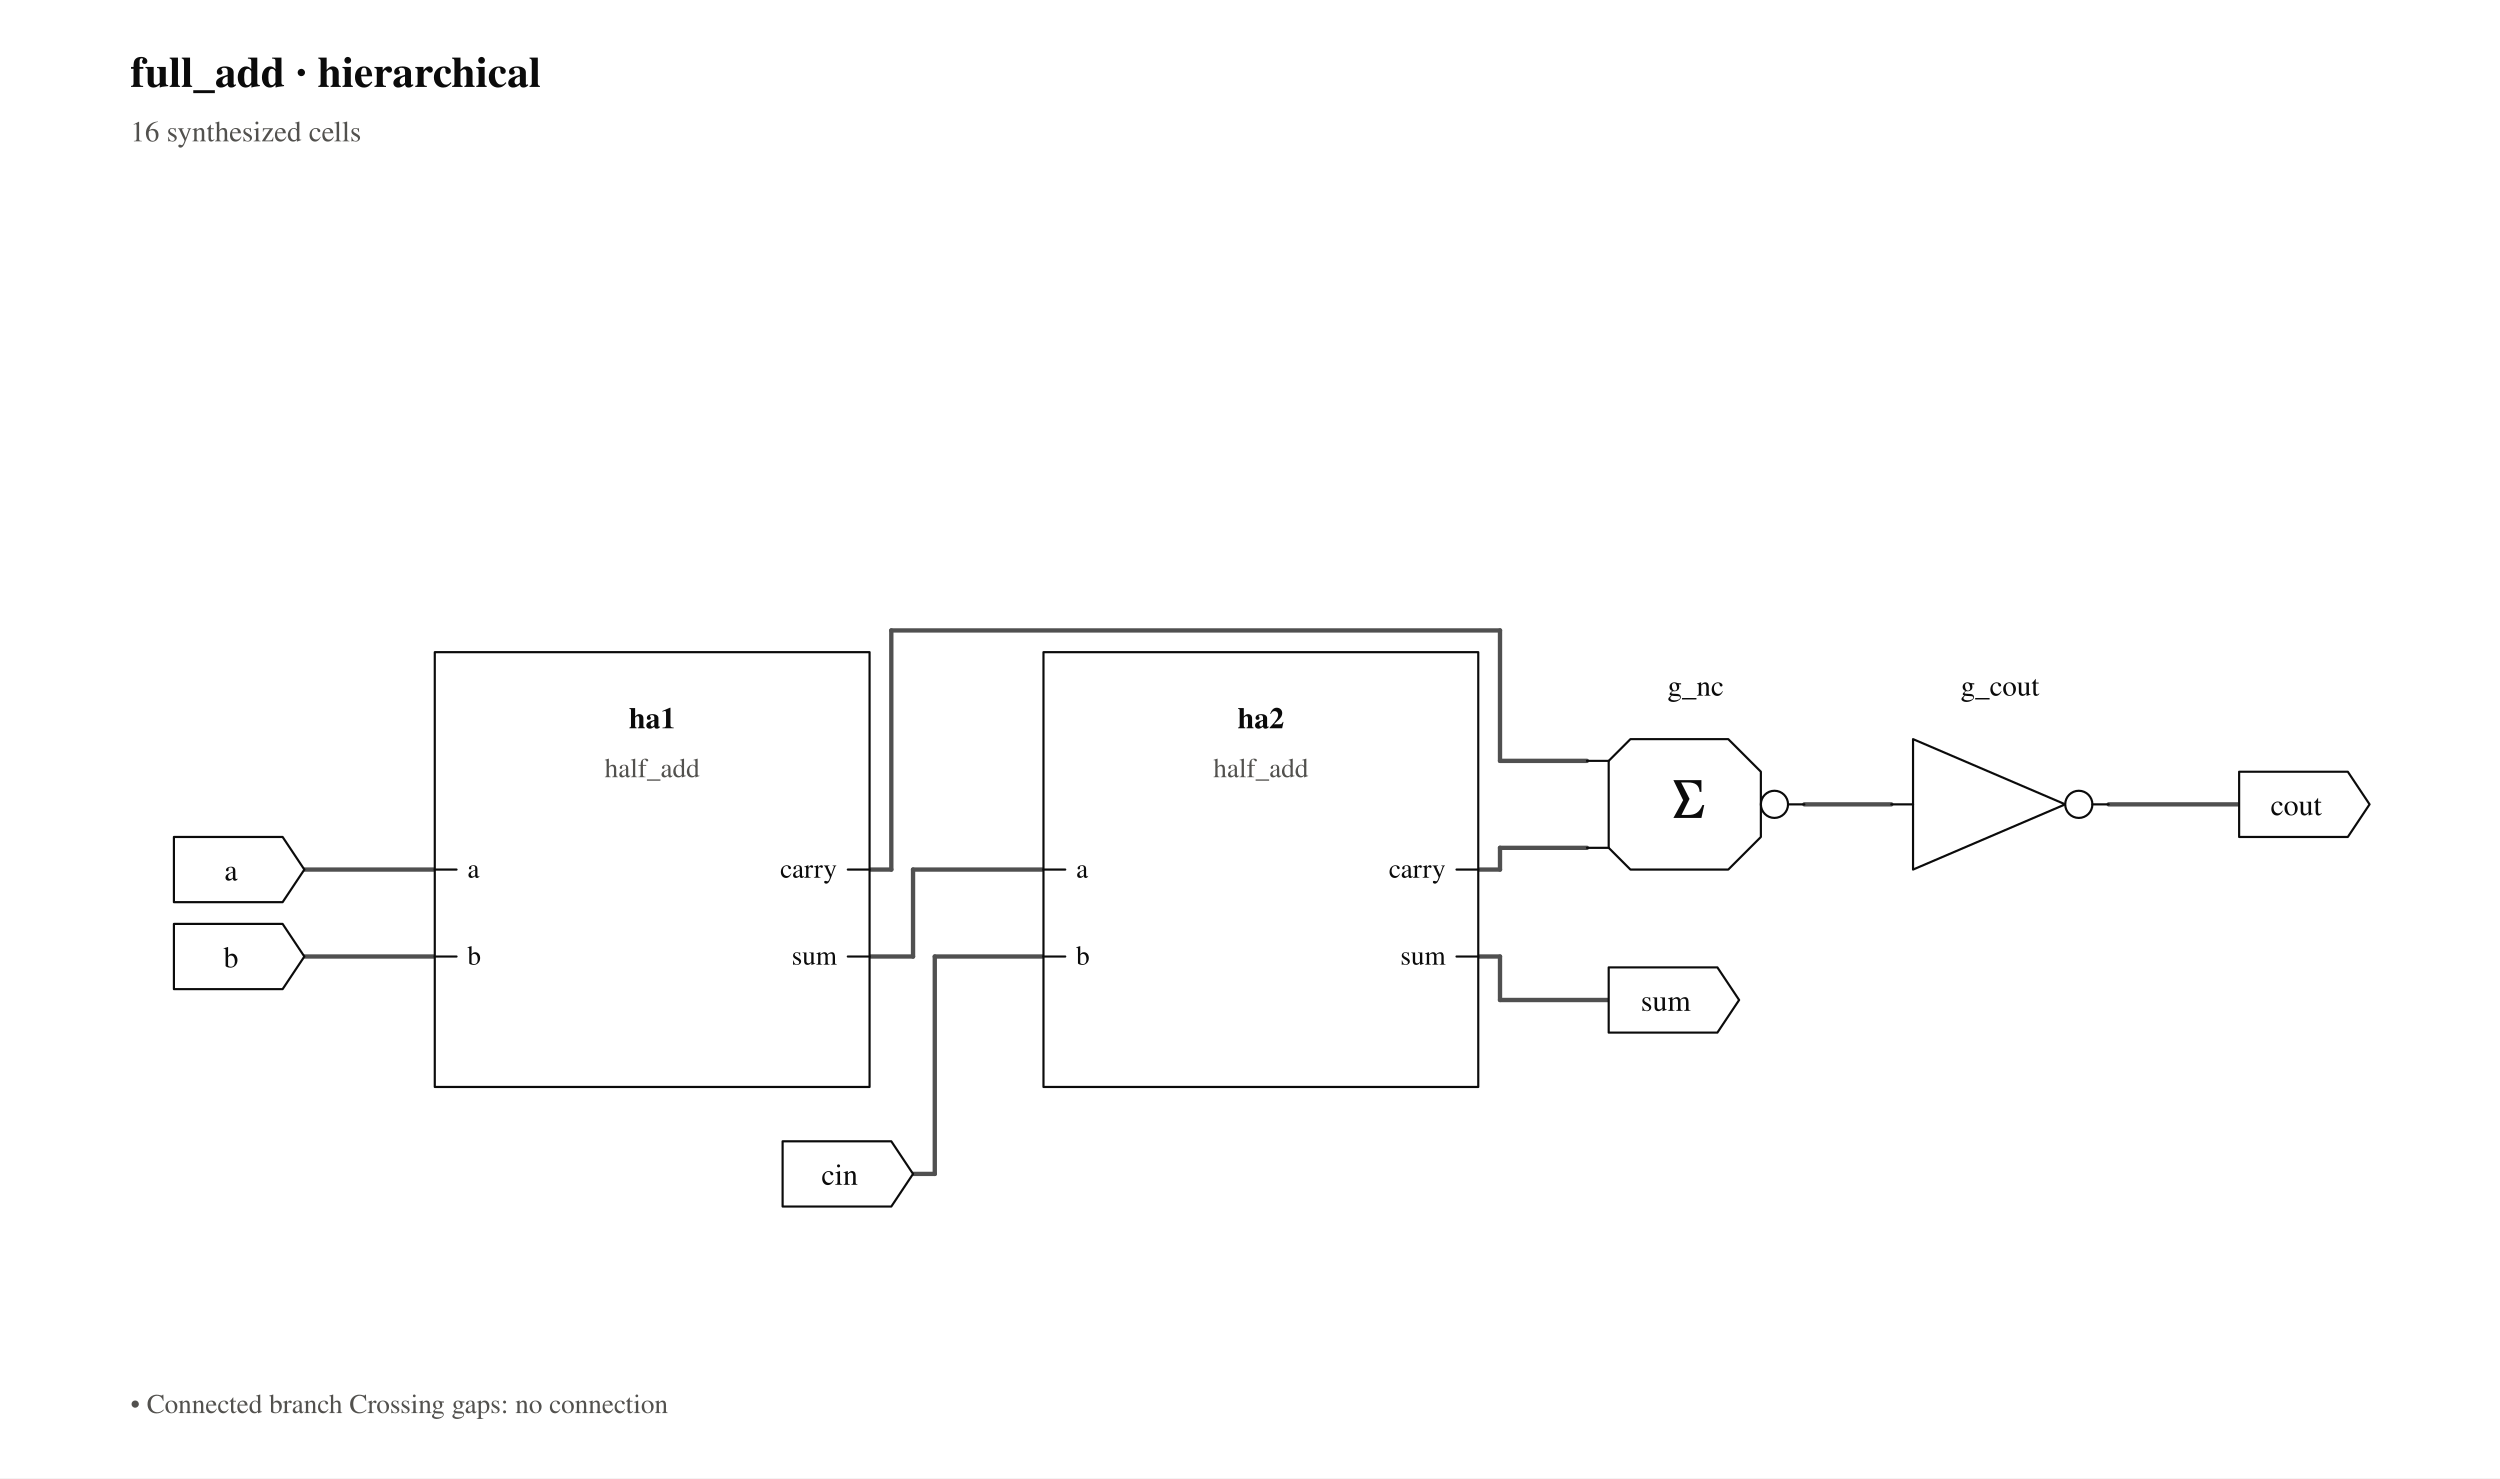
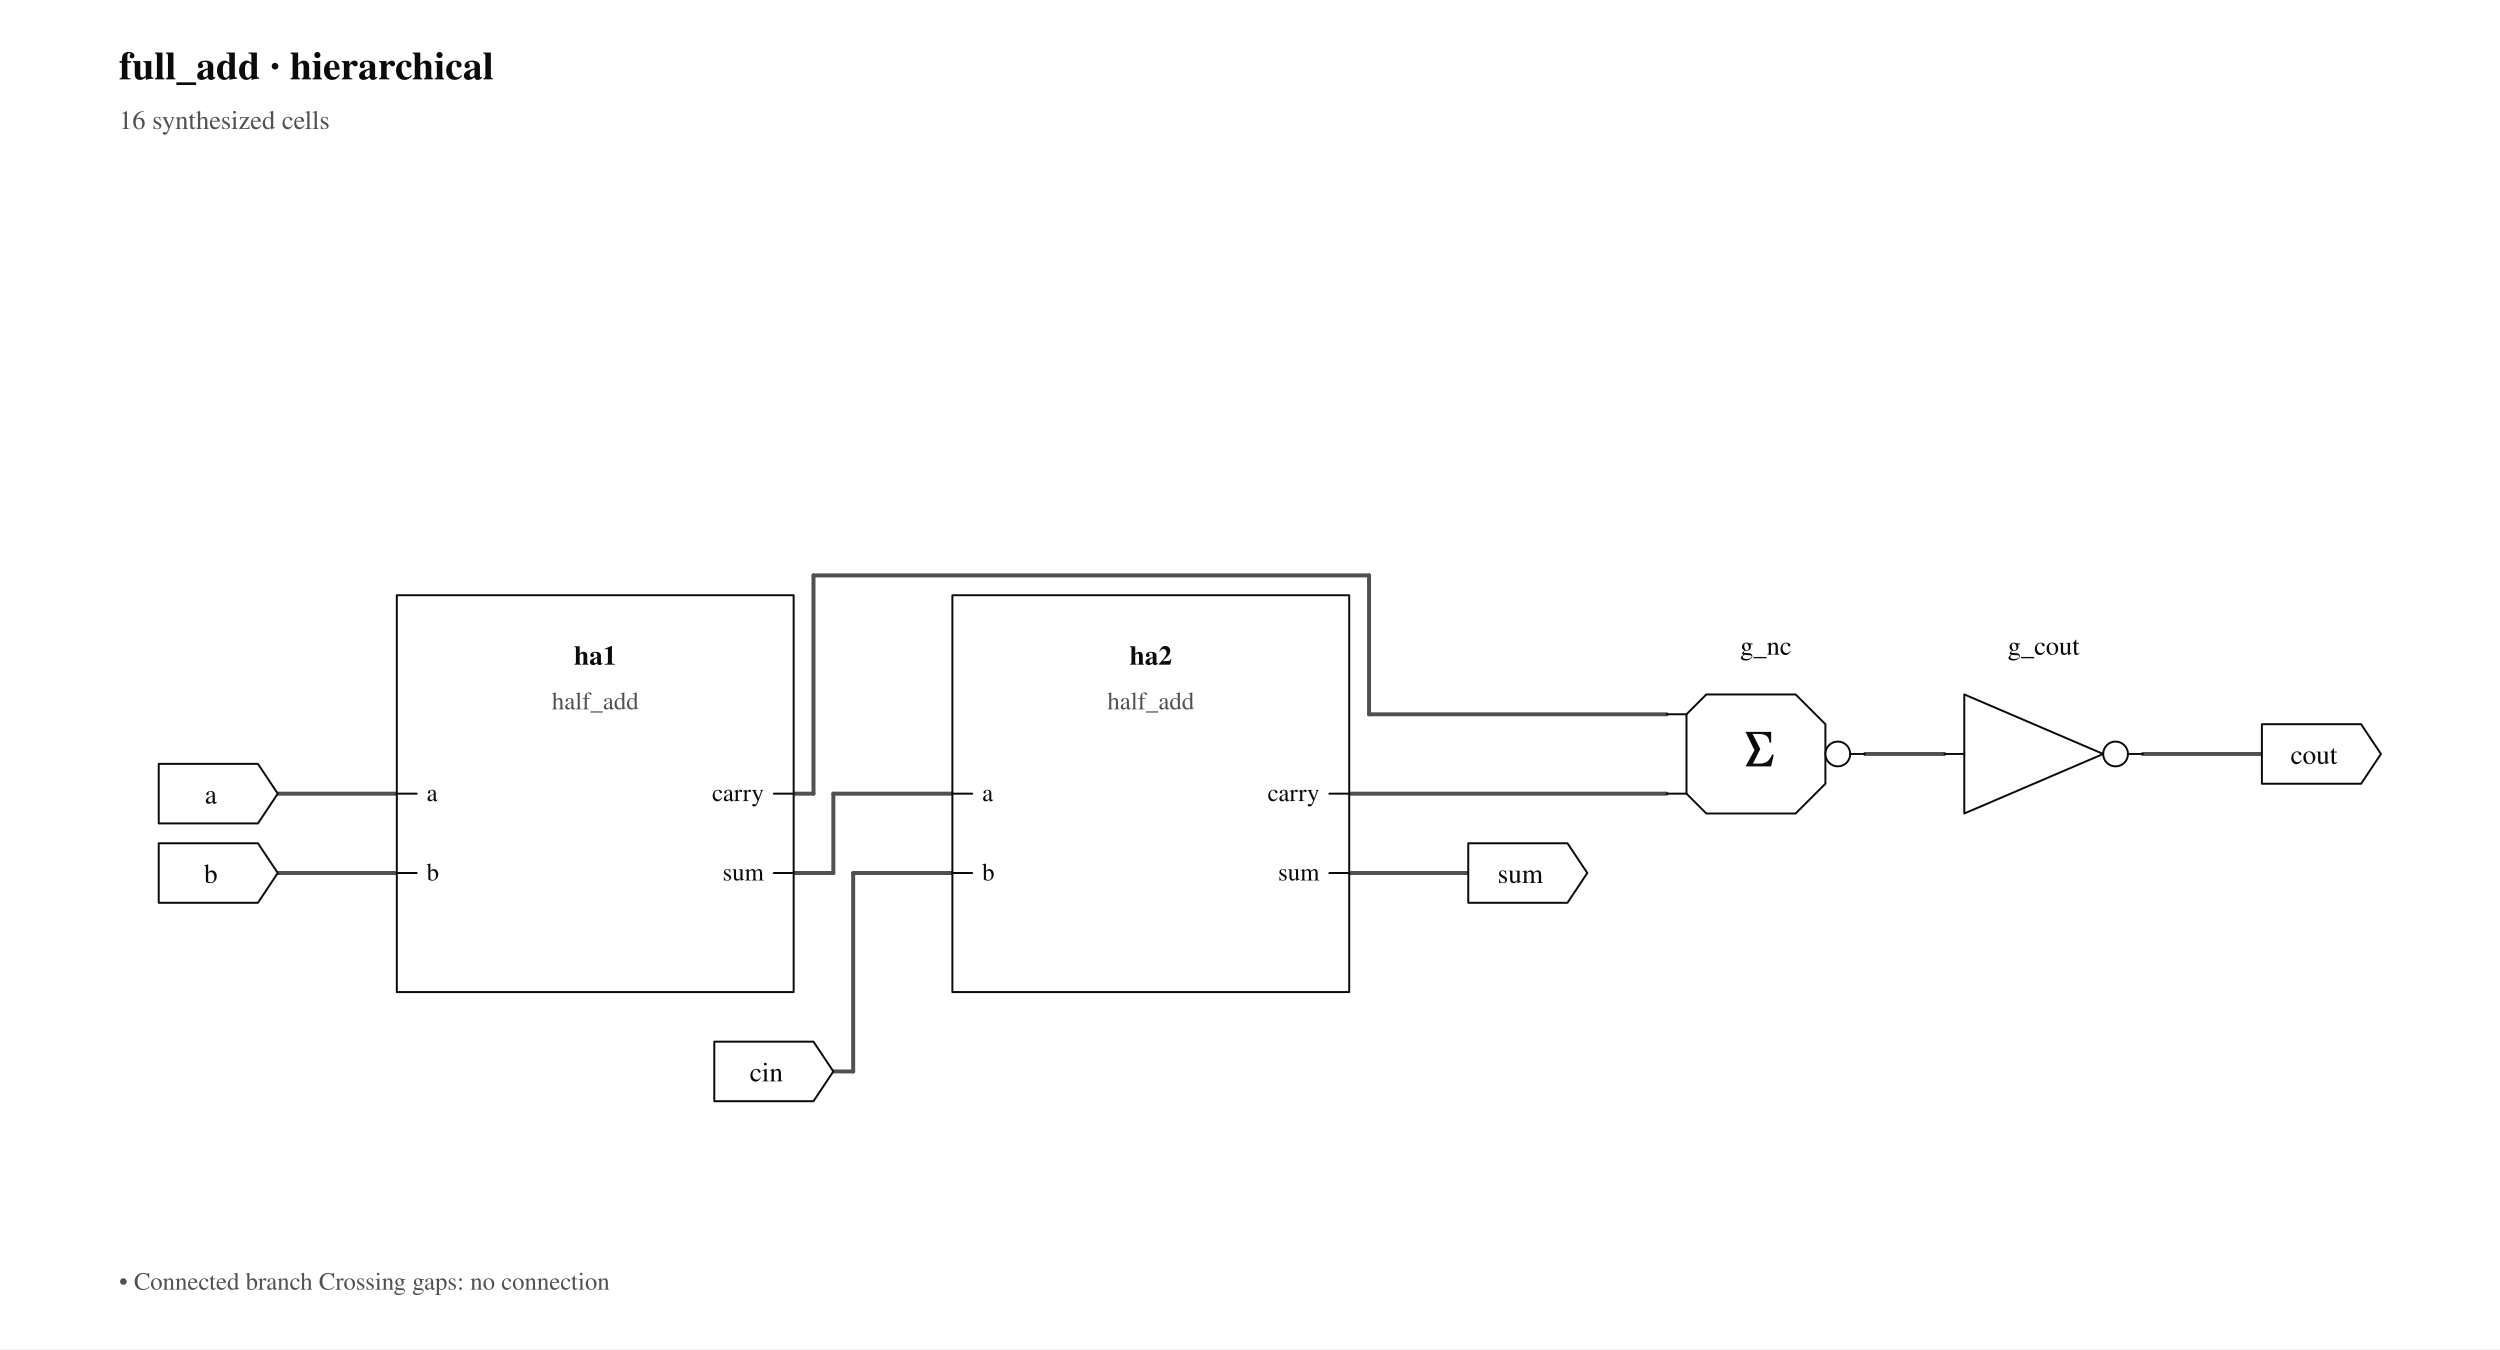
- <svg xmlns="http://www.w3.org/2000/svg" width="920" height="544" viewBox="0 0 920 544" role="img" aria-label="full_add · hierarchical">
+ <svg xmlns="http://www.w3.org/2000/svg" width="1008" height="544" viewBox="0 0 1008 544" role="img" aria-label="full_add · hierarchical">
  <rect width="100%" height="100%" fill="white" />
  <text x="48" y="32" font-family="Nimbus Roman, Liberation Serif, DejaVu Serif, serif" font-size="16" text-anchor="start" font-weight="bold" fill="#0b0b0b">full_add · hierarchical</text>
  <text x="48" y="52" font-family="Nimbus Roman, Liberation Serif, DejaVu Serif, serif" font-size="10.667" text-anchor="start" font-weight="normal" fill="#52514e">16 synthesized cells</text>
-   <path d="M552 312 L552 320" stroke="#505050" fill="none" stroke-width="1.600" stroke-linecap="round" stroke-linejoin="round" data-net="_n10" />
  <path d="M328 232 L328 320" stroke="#505050" fill="none" stroke-width="1.600" stroke-linecap="round" stroke-linejoin="round" data-net="_n3" />
-   <path d="M552 232 L552 280" stroke="#505050" fill="none" stroke-width="1.600" stroke-linecap="round" stroke-linejoin="round" data-net="_n3" />
+   <path d="M552 232 L552 288" stroke="#505050" fill="none" stroke-width="1.600" stroke-linecap="round" stroke-linejoin="round" data-net="_n3" />
  <path d="M336 320 L336 352" stroke="#505050" fill="none" stroke-width="1.600" stroke-linecap="round" stroke-linejoin="round" data-net="_n6" />
  <path d="M344 352 L344 432" stroke="#505050" fill="none" stroke-width="1.600" stroke-linecap="round" stroke-linejoin="round" data-net="cin" />
-   <path d="M552 352 L552 368" stroke="#505050" fill="none" stroke-width="1.600" stroke-linecap="round" stroke-linejoin="round" data-net="sum" />
-   <path d="M552 312 L584 312" stroke="#505050" fill="none" stroke-width="1.600" stroke-linecap="round" stroke-linejoin="round" data-net="_n10" />
-   <path d="M544 320 L552 320" stroke="#505050" fill="none" stroke-width="1.600" stroke-linecap="round" stroke-linejoin="round" data-net="_n10" />
-   <path d="M664 296 L696 296" stroke="#505050" fill="none" stroke-width="1.600" stroke-linecap="round" stroke-linejoin="round" data-net="_n14" />
+   <path d="M544 320 L672 320" stroke="#505050" fill="none" stroke-width="1.600" stroke-linecap="round" stroke-linejoin="round" data-net="_n10" />
+   <path d="M752 304 L784 304" stroke="#505050" fill="none" stroke-width="1.600" stroke-linecap="round" stroke-linejoin="round" data-net="_n14" />
  <path d="M328 232 L552 232" stroke="#505050" fill="none" stroke-width="1.600" stroke-linecap="round" stroke-linejoin="round" data-net="_n3" />
-   <path d="M552 280 L584 280" stroke="#505050" fill="none" stroke-width="1.600" stroke-linecap="round" stroke-linejoin="round" data-net="_n3" />
+   <path d="M552 288 L672 288" stroke="#505050" fill="none" stroke-width="1.600" stroke-linecap="round" stroke-linejoin="round" data-net="_n3" />
  <path d="M320 320 L328 320" stroke="#505050" fill="none" stroke-width="1.600" stroke-linecap="round" stroke-linejoin="round" data-net="_n3" />
  <path d="M336 320 L384 320" stroke="#505050" fill="none" stroke-width="1.600" stroke-linecap="round" stroke-linejoin="round" data-net="_n6" />
  <path d="M320 352 L336 352" stroke="#505050" fill="none" stroke-width="1.600" stroke-linecap="round" stroke-linejoin="round" data-net="_n6" />
  <path d="M112 320 L160 320" stroke="#505050" fill="none" stroke-width="1.600" stroke-linecap="round" stroke-linejoin="round" data-net="a" />
  <path d="M112 352 L160 352" stroke="#505050" fill="none" stroke-width="1.600" stroke-linecap="round" stroke-linejoin="round" data-net="b" />
  <path d="M344 352 L384 352" stroke="#505050" fill="none" stroke-width="1.600" stroke-linecap="round" stroke-linejoin="round" data-net="cin" />
  <path d="M336 432 L344 432" stroke="#505050" fill="none" stroke-width="1.600" stroke-linecap="round" stroke-linejoin="round" data-net="cin" />
-   <path d="M776 296 L824 296" stroke="#505050" fill="none" stroke-width="1.600" stroke-linecap="round" stroke-linejoin="round" data-net="cout" />
-   <path d="M544 352 L552 352" stroke="#505050" fill="none" stroke-width="1.600" stroke-linecap="round" stroke-linejoin="round" data-net="sum" />
-   <path d="M552 368 L592 368" stroke="#505050" fill="none" stroke-width="1.600" stroke-linecap="round" stroke-linejoin="round" data-net="sum" />
+   <path d="M864 304 L912 304" stroke="#505050" fill="none" stroke-width="1.600" stroke-linecap="round" stroke-linejoin="round" data-net="cout" />
+   <path d="M544 352 L592 352" stroke="#505050" fill="none" stroke-width="1.600" stroke-linecap="round" stroke-linejoin="round" data-net="sum" />
  <path d="M64 308 L104 308 L112 320 L104 332 L64 332 Z" stroke="#0b0b0b" fill="white" stroke-width="0.800" stroke-linecap="round" stroke-linejoin="round" />
  <text x="85.0" y="324" font-family="Nimbus Roman, Liberation Serif, DejaVu Serif, serif" font-size="11" text-anchor="middle" font-weight="normal" fill="#0b0b0b">a</text>
  <path d="M64 340 L104 340 L112 352 L104 364 L64 364 Z" stroke="#0b0b0b" fill="white" stroke-width="0.800" stroke-linecap="round" stroke-linejoin="round" />
  <text x="85.0" y="356" font-family="Nimbus Roman, Liberation Serif, DejaVu Serif, serif" font-size="11" text-anchor="middle" font-weight="normal" fill="#0b0b0b">b</text>
  <path d="M288 420 L328 420 L336 432 L328 444 L288 444 Z" stroke="#0b0b0b" fill="white" stroke-width="0.800" stroke-linecap="round" stroke-linejoin="round" />
  <text x="309.0" y="436" font-family="Nimbus Roman, Liberation Serif, DejaVu Serif, serif" font-size="11" text-anchor="middle" font-weight="normal" fill="#0b0b0b">cin</text>
-   <path d="M824 284 L864 284 L872 296 L864 308 L824 308 Z" stroke="#0b0b0b" fill="white" stroke-width="0.800" stroke-linecap="round" stroke-linejoin="round" />
-   <text x="845.0" y="300" font-family="Nimbus Roman, Liberation Serif, DejaVu Serif, serif" font-size="11" text-anchor="middle" font-weight="normal" fill="#0b0b0b">cout</text>
-   <path d="M592 356 L632 356 L640 368 L632 380 L592 380 Z" stroke="#0b0b0b" fill="white" stroke-width="0.800" stroke-linecap="round" stroke-linejoin="round" />
-   <text x="613.0" y="372" font-family="Nimbus Roman, Liberation Serif, DejaVu Serif, serif" font-size="11" text-anchor="middle" font-weight="normal" fill="#0b0b0b">sum</text>
-   <text x="624.0" y="256" font-family="Nimbus Roman, Liberation Serif, DejaVu Serif, serif" font-size="10.667" text-anchor="middle" font-weight="normal" fill="#0b0b0b">g_nc</text>
-   <path d="M600.0 272 L636.0 272 L648.0 284 L648.0 308 L636.0 320 L600.0 320 L592.0 312 L592.0 280 Z" stroke="#0b0b0b" fill="white" stroke-width="0.800" stroke-linecap="round" stroke-linejoin="round" />
-   <text x="621.0" y="301" font-family="Nimbus Roman, Liberation Serif, DejaVu Serif, serif" font-size="21" text-anchor="middle" font-weight="normal" fill="#0b0b0b">Σ</text>
-   <circle cx="653.0" cy="296" r="5" stroke="#0b0b0b" fill="white" stroke-width="0.800" stroke-linecap="round" stroke-linejoin="round" />
-   <path d="M584 280 L592.0 280" stroke="#0b0b0b" fill="none" stroke-width="0.800" stroke-linecap="round" stroke-linejoin="round" />
-   <path d="M584 312 L592.0 312" stroke="#0b0b0b" fill="none" stroke-width="0.800" stroke-linecap="round" stroke-linejoin="round" />
-   <path d="M664 296 L658.0 296" stroke="#0b0b0b" fill="none" stroke-width="0.800" stroke-linecap="round" stroke-linejoin="round" />
-   <text x="736.0" y="256" font-family="Nimbus Roman, Liberation Serif, DejaVu Serif, serif" font-size="10.667" text-anchor="middle" font-weight="normal" fill="#0b0b0b">g_cout</text>
-   <path d="M704.0 272 L760.0 296 L704.0 320 Z" stroke="#0b0b0b" fill="white" stroke-width="0.800" stroke-linecap="round" stroke-linejoin="round" />
-   <circle cx="765.0" cy="296" r="5" stroke="#0b0b0b" fill="white" stroke-width="0.800" stroke-linecap="round" stroke-linejoin="round" />
-   <path d="M696 296 L704.0 296" stroke="#0b0b0b" fill="none" stroke-width="0.800" stroke-linecap="round" stroke-linejoin="round" />
-   <path d="M776 296 L770.0 296" stroke="#0b0b0b" fill="none" stroke-width="0.800" stroke-linecap="round" stroke-linejoin="round" />
+   <path d="M912 292 L952 292 L960 304 L952 316 L912 316 Z" stroke="#0b0b0b" fill="white" stroke-width="0.800" stroke-linecap="round" stroke-linejoin="round" />
+   <text x="933.0" y="308" font-family="Nimbus Roman, Liberation Serif, DejaVu Serif, serif" font-size="11" text-anchor="middle" font-weight="normal" fill="#0b0b0b">cout</text>
+   <path d="M592 340 L632 340 L640 352 L632 364 L592 364 Z" stroke="#0b0b0b" fill="white" stroke-width="0.800" stroke-linecap="round" stroke-linejoin="round" />
+   <text x="613.0" y="356" font-family="Nimbus Roman, Liberation Serif, DejaVu Serif, serif" font-size="11" text-anchor="middle" font-weight="normal" fill="#0b0b0b">sum</text>
+   <text x="712.0" y="264" font-family="Nimbus Roman, Liberation Serif, DejaVu Serif, serif" font-size="10.667" text-anchor="middle" font-weight="normal" fill="#0b0b0b">g_nc</text>
+   <path d="M688.0 280 L724.0 280 L736.0 292 L736.0 316 L724.0 328 L688.0 328 L680.0 320 L680.0 288 Z" stroke="#0b0b0b" fill="white" stroke-width="0.800" stroke-linecap="round" stroke-linejoin="round" />
+   <text x="709.0" y="309" font-family="Nimbus Roman, Liberation Serif, DejaVu Serif, serif" font-size="21" text-anchor="middle" font-weight="normal" fill="#0b0b0b">Σ</text>
+   <circle cx="741.0" cy="304" r="5" stroke="#0b0b0b" fill="white" stroke-width="0.800" stroke-linecap="round" stroke-linejoin="round" />
+   <path d="M672 288 L680.0 288" stroke="#0b0b0b" fill="none" stroke-width="0.800" stroke-linecap="round" stroke-linejoin="round" />
+   <path d="M672 320 L680.0 320" stroke="#0b0b0b" fill="none" stroke-width="0.800" stroke-linecap="round" stroke-linejoin="round" />
+   <path d="M752 304 L746.0 304" stroke="#0b0b0b" fill="none" stroke-width="0.800" stroke-linecap="round" stroke-linejoin="round" />
+   <text x="824.0" y="264" font-family="Nimbus Roman, Liberation Serif, DejaVu Serif, serif" font-size="10.667" text-anchor="middle" font-weight="normal" fill="#0b0b0b">g_cout</text>
+   <path d="M792.0 280 L848.0 304 L792.0 328 Z" stroke="#0b0b0b" fill="white" stroke-width="0.800" stroke-linecap="round" stroke-linejoin="round" />
+   <circle cx="853.0" cy="304" r="5" stroke="#0b0b0b" fill="white" stroke-width="0.800" stroke-linecap="round" stroke-linejoin="round" />
+   <path d="M784 304 L792.0 304" stroke="#0b0b0b" fill="none" stroke-width="0.800" stroke-linecap="round" stroke-linejoin="round" />
+   <path d="M864 304 L858.0 304" stroke="#0b0b0b" fill="none" stroke-width="0.800" stroke-linecap="round" stroke-linejoin="round" />
  <path d="M160 240 L320 240 L320 400 L160 400 Z" stroke="#0b0b0b" fill="white" stroke-width="0.800" stroke-linecap="round" stroke-linejoin="round" />
  <text x="240.0" y="268" font-family="Nimbus Roman, Liberation Serif, DejaVu Serif, serif" font-size="11" text-anchor="middle" font-weight="bold" fill="#0b0b0b">ha1</text>
  <text x="240.0" y="286" font-family="Nimbus Roman, Liberation Serif, DejaVu Serif, serif" font-size="10" text-anchor="middle" font-weight="normal" fill="#52514e">half_add</text>
  <path d="M160 320 L168 320" stroke="#0b0b0b" fill="none" stroke-width="0.800" stroke-linecap="round" stroke-linejoin="round" />
  <text x="172" y="323" font-family="Nimbus Roman, Liberation Serif, DejaVu Serif, serif" font-size="10" text-anchor="start" font-weight="normal" fill="#0b0b0b">a</text>
  <path d="M160 352 L168 352" stroke="#0b0b0b" fill="none" stroke-width="0.800" stroke-linecap="round" stroke-linejoin="round" />
  <text x="172" y="355" font-family="Nimbus Roman, Liberation Serif, DejaVu Serif, serif" font-size="10" text-anchor="start" font-weight="normal" fill="#0b0b0b">b</text>
  <path d="M312 320 L320 320" stroke="#0b0b0b" fill="none" stroke-width="0.800" stroke-linecap="round" stroke-linejoin="round" />
  <text x="308" y="323" font-family="Nimbus Roman, Liberation Serif, DejaVu Serif, serif" font-size="10" text-anchor="end" font-weight="normal" fill="#0b0b0b">carry</text>
  <path d="M312 352 L320 352" stroke="#0b0b0b" fill="none" stroke-width="0.800" stroke-linecap="round" stroke-linejoin="round" />
  <text x="308" y="355" font-family="Nimbus Roman, Liberation Serif, DejaVu Serif, serif" font-size="10" text-anchor="end" font-weight="normal" fill="#0b0b0b">sum</text>
  <path d="M384 240 L544 240 L544 400 L384 400 Z" stroke="#0b0b0b" fill="white" stroke-width="0.800" stroke-linecap="round" stroke-linejoin="round" />
  <text x="464.0" y="268" font-family="Nimbus Roman, Liberation Serif, DejaVu Serif, serif" font-size="11" text-anchor="middle" font-weight="bold" fill="#0b0b0b">ha2</text>
  <text x="464.0" y="286" font-family="Nimbus Roman, Liberation Serif, DejaVu Serif, serif" font-size="10" text-anchor="middle" font-weight="normal" fill="#52514e">half_add</text>
  <path d="M384 320 L392 320" stroke="#0b0b0b" fill="none" stroke-width="0.800" stroke-linecap="round" stroke-linejoin="round" />
  <text x="396" y="323" font-family="Nimbus Roman, Liberation Serif, DejaVu Serif, serif" font-size="10" text-anchor="start" font-weight="normal" fill="#0b0b0b">a</text>
  <path d="M384 352 L392 352" stroke="#0b0b0b" fill="none" stroke-width="0.800" stroke-linecap="round" stroke-linejoin="round" />
  <text x="396" y="355" font-family="Nimbus Roman, Liberation Serif, DejaVu Serif, serif" font-size="10" text-anchor="start" font-weight="normal" fill="#0b0b0b">b</text>
  <path d="M536 320 L544 320" stroke="#0b0b0b" fill="none" stroke-width="0.800" stroke-linecap="round" stroke-linejoin="round" />
  <text x="532" y="323" font-family="Nimbus Roman, Liberation Serif, DejaVu Serif, serif" font-size="10" text-anchor="end" font-weight="normal" fill="#0b0b0b">carry</text>
  <path d="M536 352 L544 352" stroke="#0b0b0b" fill="none" stroke-width="0.800" stroke-linecap="round" stroke-linejoin="round" />
  <text x="532" y="355" font-family="Nimbus Roman, Liberation Serif, DejaVu Serif, serif" font-size="10" text-anchor="end" font-weight="normal" fill="#0b0b0b">sum</text>
  <text x="48" y="520" font-family="Nimbus Roman, Liberation Serif, DejaVu Serif, serif" font-size="10" text-anchor="start" font-weight="normal" fill="#52514e">• Connected branch    Crossing gaps: no connection</text>
</svg>
